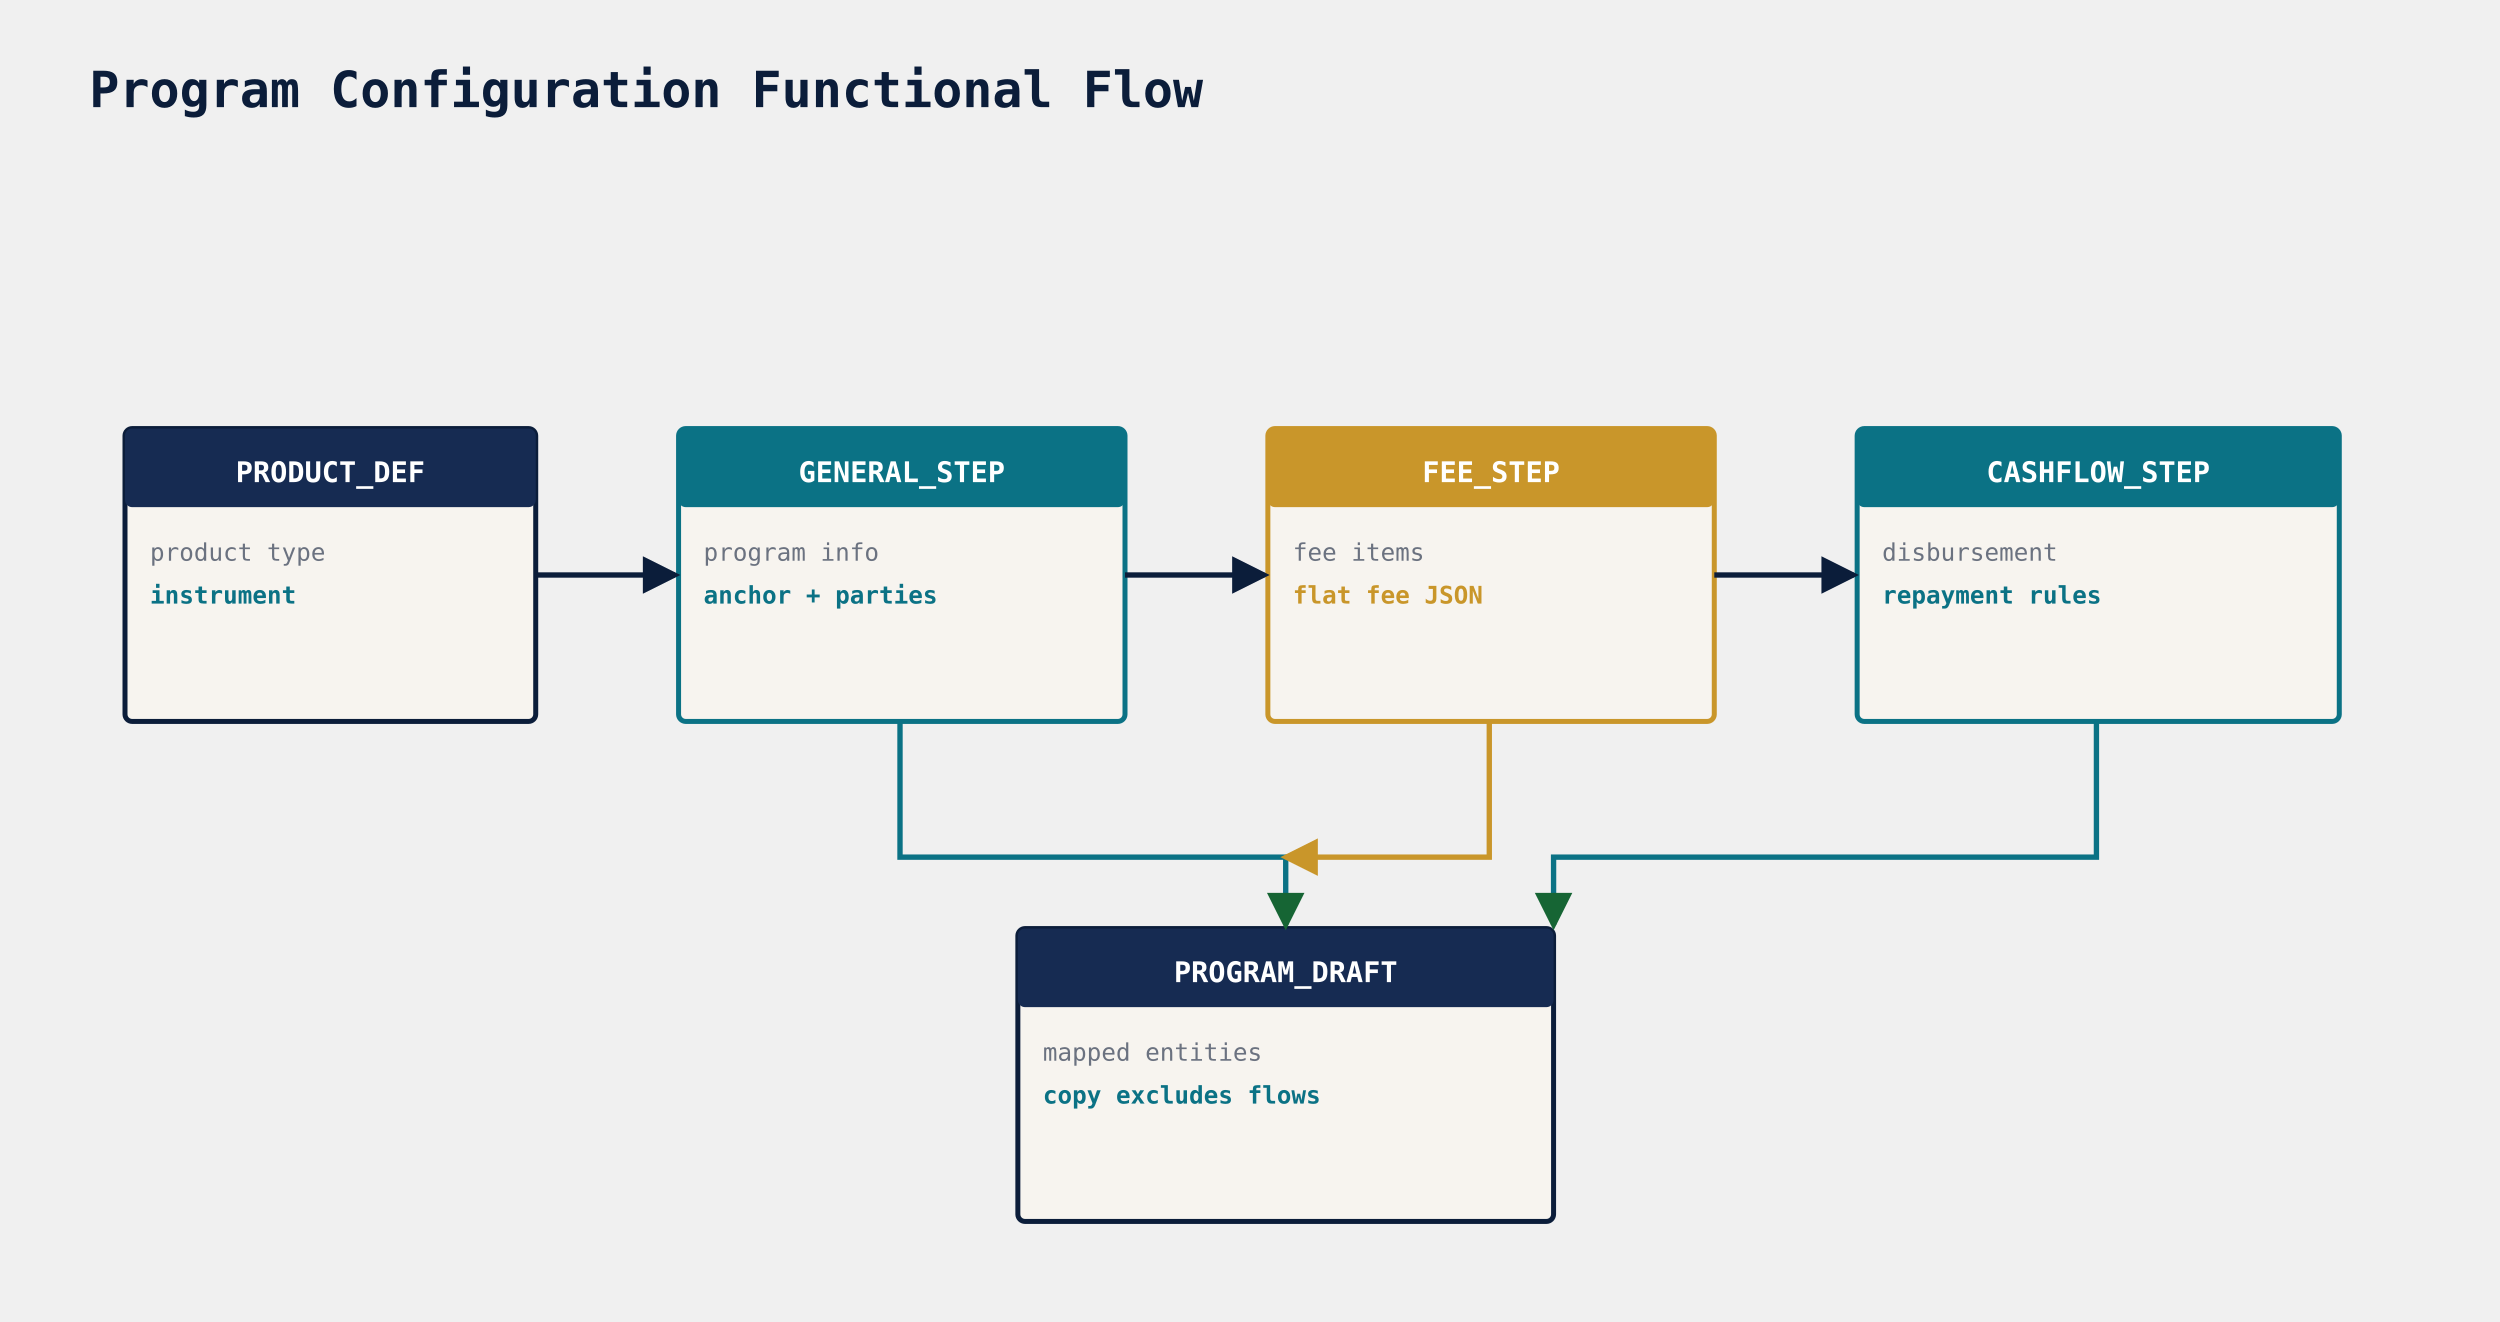
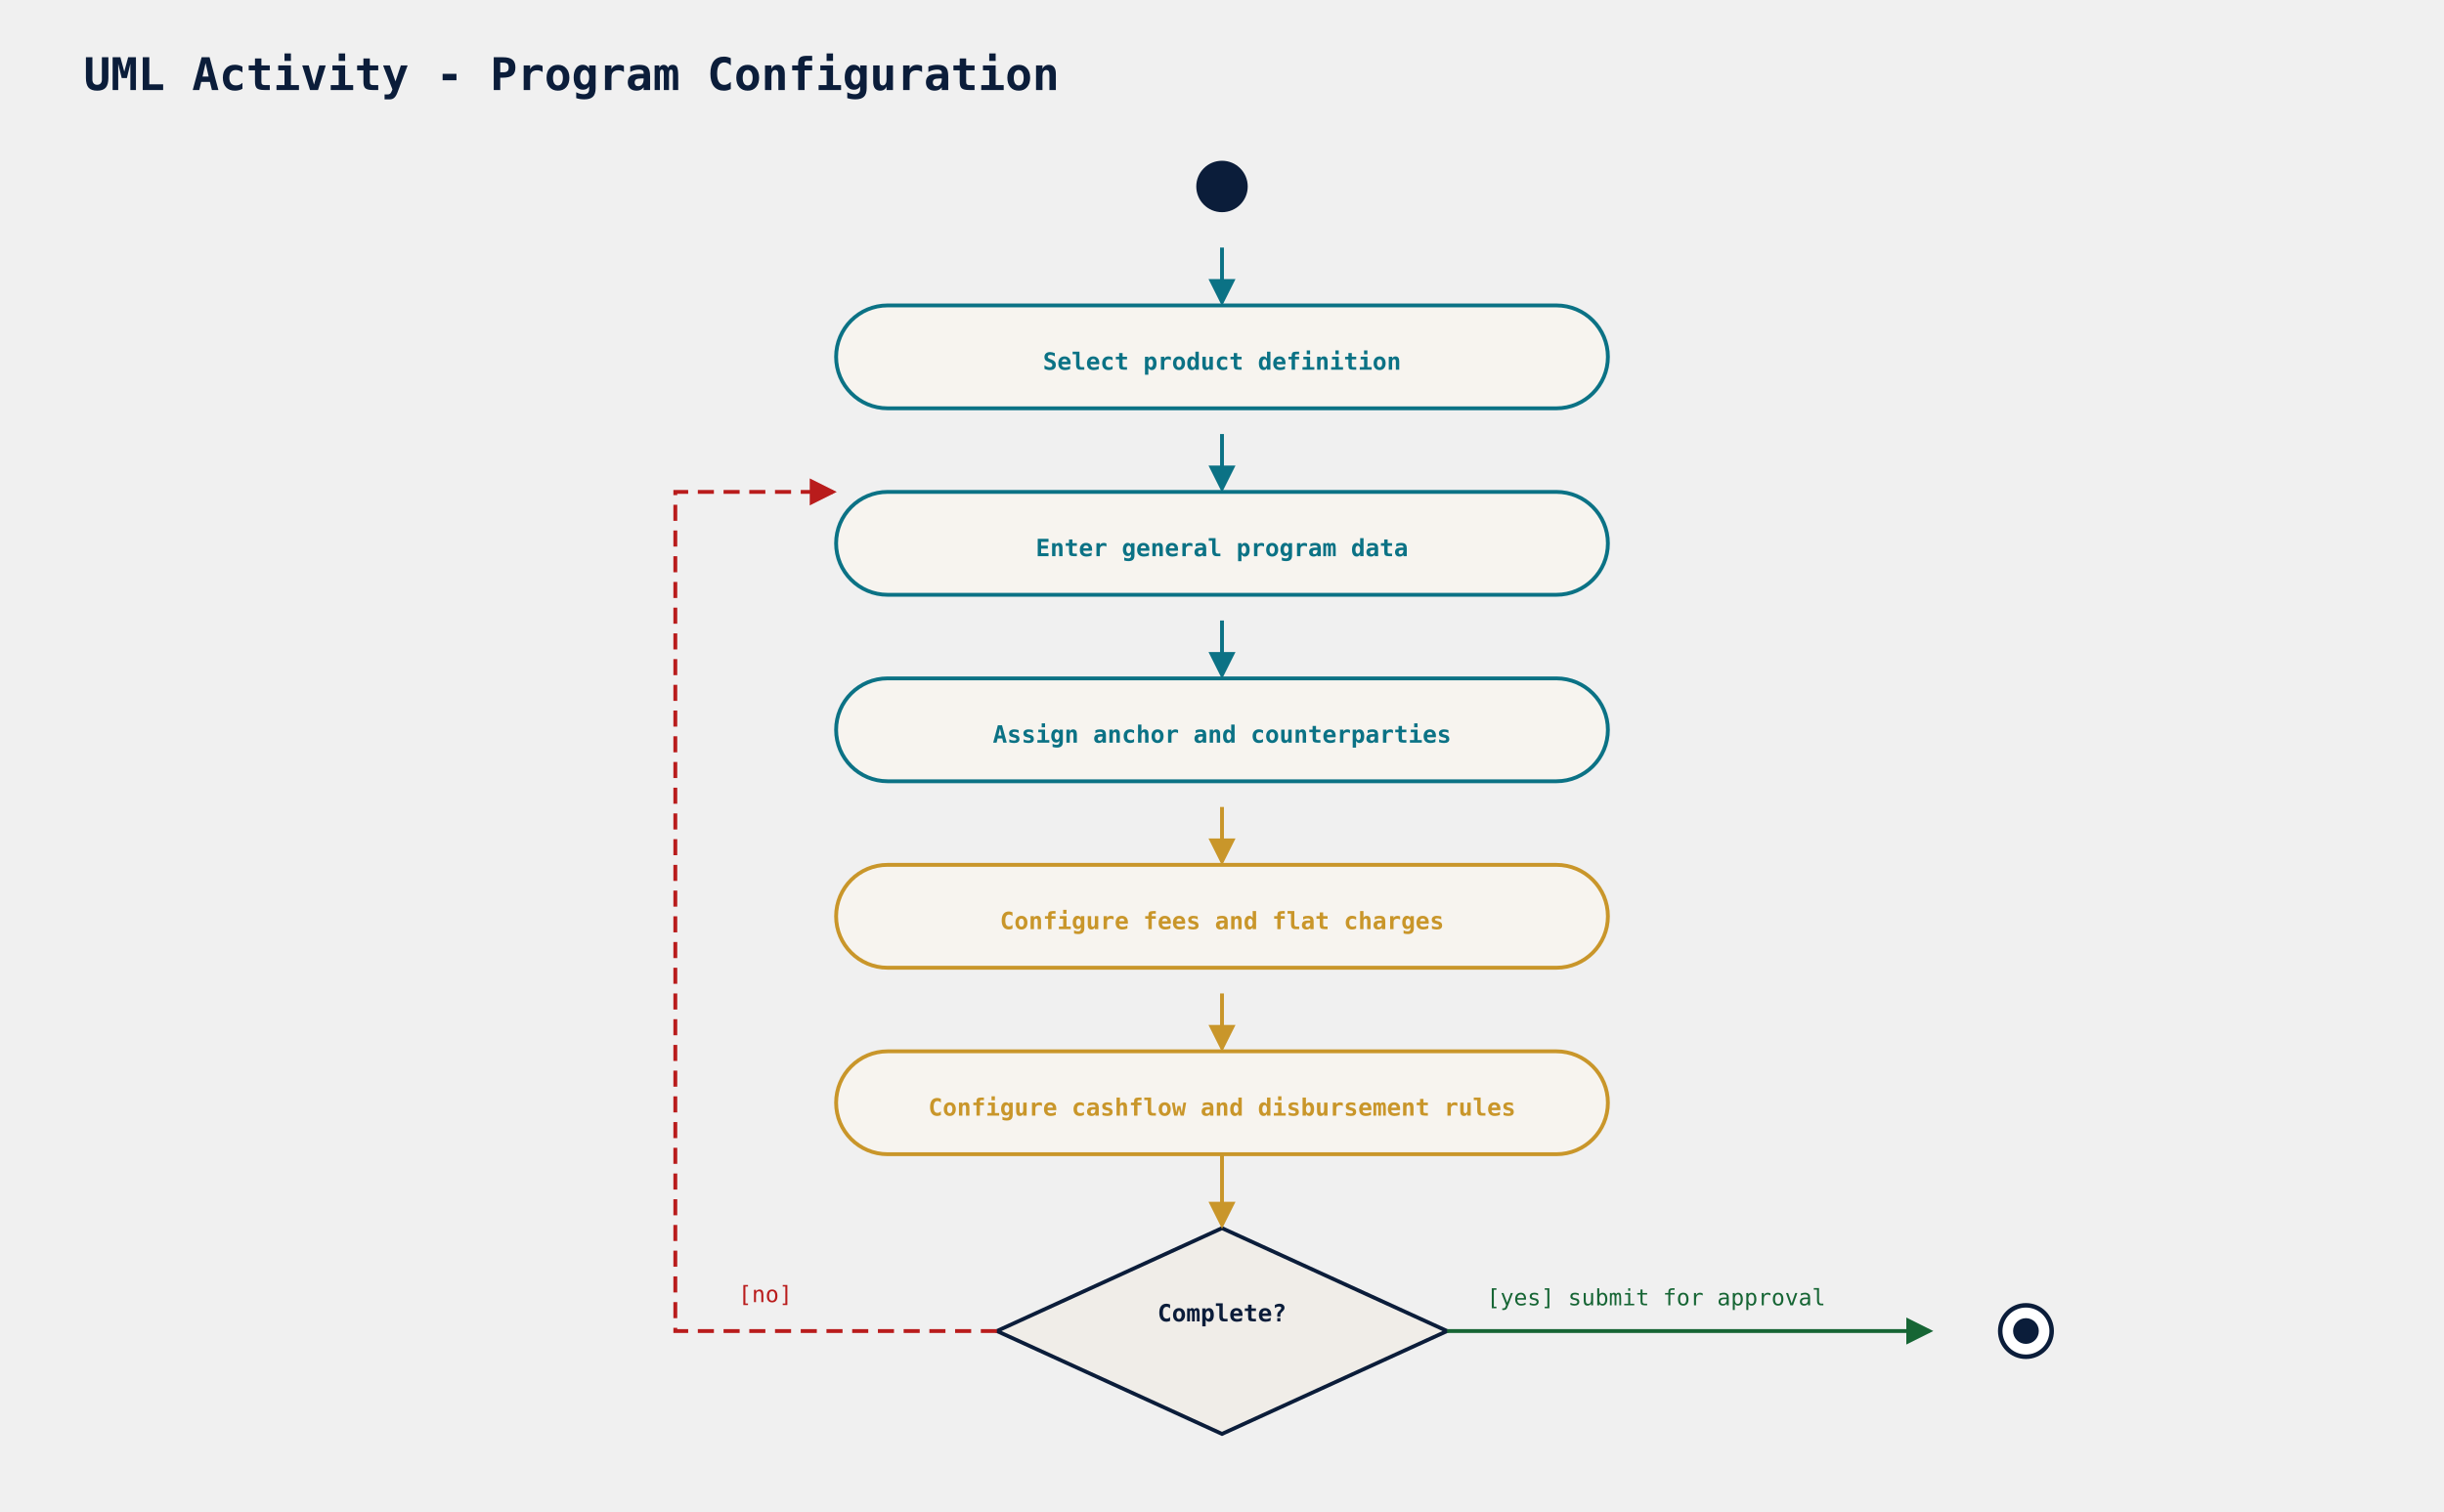
- <svg xmlns="http://www.w3.org/2000/svg" viewBox="0 0 700 370" style="width:100%; height:auto;">
+ <svg xmlns="http://www.w3.org/2000/svg" viewBox="0 0 760 470" style="width:100%; height:auto;">
  <defs>
    <marker id="arrow_navy" markerWidth="7" markerHeight="7" refX="6" refY="3.5" orient="auto">
      <path d="M0,0 L7,3.5 L0,7 Z" fill="#0B1D3A" />
    </marker>
-     <marker id="arrow_gray" markerWidth="7" markerHeight="7" refX="6" refY="3.5" orient="auto">
-       <path d="M0,0 L7,3.5 L0,7 Z" fill="#6B7280" />
+     <marker id="arrow_teal" markerWidth="7" markerHeight="7" refX="6" refY="3.5" orient="auto">
+       <path d="M0,0 L7,3.5 L0,7 Z" fill="#0B7285" />
+     </marker>
+     <marker id="arrow_gold" markerWidth="7" markerHeight="7" refX="6" refY="3.5" orient="auto">
+       <path d="M0,0 L7,3.5 L0,7 Z" fill="#C9962A" />
    </marker>
    <marker id="arrow_green" markerWidth="7" markerHeight="7" refX="6" refY="3.5" orient="auto">
      <path d="M0,0 L7,3.5 L0,7 Z" fill="#166534" />
    </marker>
-     <marker id="arrow_gold" markerWidth="7" markerHeight="7" refX="6" refY="3.5" orient="auto">
-       <path d="M0,0 L7,3.5 L0,7 Z" fill="#C9962A" />
-     </marker>
    <marker id="arrow_red" markerWidth="7" markerHeight="7" refX="6" refY="3.5" orient="auto">
      <path d="M0,0 L7,3.5 L0,7 Z" fill="#B91C1C" />
    </marker>
+     <marker id="arrow_gray" markerWidth="7" markerHeight="7" refX="6" refY="3.5" orient="auto">
+       <path d="M0,0 L7,3.5 L0,7 Z" fill="#6B7280" />
+     </marker>
  </defs>
-   <text x="25" y="30" font-family="JetBrains Mono, monospace" font-size="14" fill="#0B1D3A" font-weight="700">Program Configuration Functional Flow</text>
-   <rect x="35" y="120" width="115" height="82" rx="2" fill="#F7F4EF" stroke="#0B1D3A" stroke-width="1.4" />
-   <rect x="35" y="120" width="115" height="22" rx="2" fill="#162B52" />
-   <text x="92.5" y="135" text-anchor="middle" font-family="JetBrains Mono, monospace" font-size="8" fill="white" font-weight="600">PRODUCT_DEF</text>
-   <text x="42" y="157" font-family="JetBrains Mono, monospace" font-size="6.8" fill="#6B7280" font-weight="400">product type</text>
-   <text x="42" y="169" font-family="JetBrains Mono, monospace" font-size="6.8" fill="#0B7285" font-weight="600">instrument</text>
-   <rect x="190" y="120" width="125" height="82" rx="2" fill="#F7F4EF" stroke="#0B7285" stroke-width="1.4" />
-   <rect x="190" y="120" width="125" height="22" rx="2" fill="#0B7285" />
-   <text x="252.5" y="135" text-anchor="middle" font-family="JetBrains Mono, monospace" font-size="8" fill="white" font-weight="600">GENERAL_STEP</text>
-   <text x="197" y="157" font-family="JetBrains Mono, monospace" font-size="6.8" fill="#6B7280" font-weight="400">program info</text>
-   <text x="197" y="169" font-family="JetBrains Mono, monospace" font-size="6.8" fill="#0B7285" font-weight="600">anchor + parties</text>
-   <rect x="355" y="120" width="125" height="82" rx="2" fill="#F7F4EF" stroke="#C9962A" stroke-width="1.4" />
-   <rect x="355" y="120" width="125" height="22" rx="2" fill="#C9962A" />
-   <text x="417.5" y="135" text-anchor="middle" font-family="JetBrains Mono, monospace" font-size="8" fill="white" font-weight="600">FEE_STEP</text>
-   <text x="362" y="157" font-family="JetBrains Mono, monospace" font-size="6.8" fill="#6B7280" font-weight="400">fee items</text>
-   <text x="362" y="169" font-family="JetBrains Mono, monospace" font-size="6.8" fill="#C9962A" font-weight="600">flat fee JSON</text>
-   <rect x="520" y="120" width="135" height="82" rx="2" fill="#F7F4EF" stroke="#0B7285" stroke-width="1.4" />
-   <rect x="520" y="120" width="135" height="22" rx="2" fill="#0B7285" />
-   <text x="587.5" y="135" text-anchor="middle" font-family="JetBrains Mono, monospace" font-size="8" fill="white" font-weight="600">CASHFLOW_STEP</text>
-   <text x="527" y="157" font-family="JetBrains Mono, monospace" font-size="6.8" fill="#6B7280" font-weight="400">disbursement</text>
-   <text x="527" y="169" font-family="JetBrains Mono, monospace" font-size="6.8" fill="#0B7285" font-weight="600">repayment rules</text>
-   <rect x="285" y="260" width="150" height="82" rx="2" fill="#F7F4EF" stroke="#0B1D3A" stroke-width="1.4" />
-   <rect x="285" y="260" width="150" height="22" rx="2" fill="#162B52" />
-   <text x="360.0" y="275" text-anchor="middle" font-family="JetBrains Mono, monospace" font-size="8" fill="white" font-weight="600">PROGRAM_DRAFT</text>
-   <text x="292" y="297" font-family="JetBrains Mono, monospace" font-size="6.8" fill="#6B7280" font-weight="400">mapped entities</text>
-   <text x="292" y="309" font-family="JetBrains Mono, monospace" font-size="6.8" fill="#0B7285" font-weight="600">copy excludes flows</text>
-   <line x1="150" y1="161" x2="189" y2="161" stroke="#0B1D3A" stroke-width="1.5" marker-end="url(#arrow_navy)" />
-   <line x1="315" y1="161" x2="354" y2="161" stroke="#0B1D3A" stroke-width="1.5" marker-end="url(#arrow_navy)" />
-   <line x1="480" y1="161" x2="519" y2="161" stroke="#0B1D3A" stroke-width="1.5" marker-end="url(#arrow_navy)" />
-   <path d="M 252,202 L 252,240 L 360,240 L 360,259" fill="none" stroke="#0B7285" stroke-width="1.5" marker-end="url(#arrow_green)" />
-   <path d="M 417,202 L 417,240 L 360,240" fill="none" stroke="#C9962A" stroke-width="1.5" marker-end="url(#arrow_gold)" />
-   <path d="M 587,202 L 587,240 L 435,240 L 435,259" fill="none" stroke="#0B7285" stroke-width="1.5" marker-end="url(#arrow_green)" />
+   <text x="26" y="28" text-anchor="start" font-family="JetBrains Mono, monospace" font-size="14" fill="#0B1D3A" font-weight="700">UML Activity - Program Configuration</text>
+   <circle cx="380" cy="58" r="8" fill="#0B1D3A" />
+   <rect x="260" y="95" width="240" height="32" rx="16" fill="#F7F4EF" stroke="#0B7285" stroke-width="1.2" />
+   <text x="380" y="115" text-anchor="middle" font-family="JetBrains Mono, monospace" font-size="7.4" fill="#0B7285" font-weight="700">Select product definition</text>
+   <line x1="380" y1="77" x2="380" y2="94" stroke="#0B7285" stroke-width="1.2" marker-end="url(#arrow_teal)" />
+   <rect x="260" y="153" width="240" height="32" rx="16" fill="#F7F4EF" stroke="#0B7285" stroke-width="1.2" />
+   <text x="380" y="173" text-anchor="middle" font-family="JetBrains Mono, monospace" font-size="7.4" fill="#0B7285" font-weight="700">Enter general program data</text>
+   <line x1="380" y1="135" x2="380" y2="152" stroke="#0B7285" stroke-width="1.2" marker-end="url(#arrow_teal)" />
+   <rect x="260" y="211" width="240" height="32" rx="16" fill="#F7F4EF" stroke="#0B7285" stroke-width="1.2" />
+   <text x="380" y="231" text-anchor="middle" font-family="JetBrains Mono, monospace" font-size="7.4" fill="#0B7285" font-weight="700">Assign anchor and counterparties</text>
+   <line x1="380" y1="193" x2="380" y2="210" stroke="#0B7285" stroke-width="1.2" marker-end="url(#arrow_teal)" />
+   <rect x="260" y="269" width="240" height="32" rx="16" fill="#F7F4EF" stroke="#C9962A" stroke-width="1.2" />
+   <text x="380" y="289" text-anchor="middle" font-family="JetBrains Mono, monospace" font-size="7.4" fill="#C9962A" font-weight="700">Configure fees and flat charges</text>
+   <line x1="380" y1="251" x2="380" y2="268" stroke="#C9962A" stroke-width="1.2" marker-end="url(#arrow_gold)" />
+   <rect x="260" y="327" width="240" height="32" rx="16" fill="#F7F4EF" stroke="#C9962A" stroke-width="1.2" />
+   <text x="380" y="347" text-anchor="middle" font-family="JetBrains Mono, monospace" font-size="7.4" fill="#C9962A" font-weight="700">Configure cashflow and disbursement rules</text>
+   <line x1="380" y1="309" x2="380" y2="326" stroke="#C9962A" stroke-width="1.2" marker-end="url(#arrow_gold)" />
+   <polygon points="380,382 450,414 380,446 310,414" fill="#F0EDE8" stroke="#0B1D3A" stroke-width="1.2" />
+   <text x="380" y="411" text-anchor="middle" font-family="JetBrains Mono, monospace" font-size="7.4" fill="#0B1D3A" font-weight="700">Complete?</text>
+   <line x1="380" y1="359" x2="380" y2="381" stroke="#C9962A" stroke-width="1.2" marker-end="url(#arrow_gold)" />
+   <path d="M 310,414 L 210,414 L 210,153 L 259,153" fill="none" stroke="#B91C1C" stroke-width="1.2" stroke-dasharray="5 3" marker-end="url(#arrow_red)" />
+   <text x="238" y="405" text-anchor="middle" font-family="JetBrains Mono, monospace" font-size="7" fill="#B91C1C" font-weight="400">[no]</text>
+   <line x1="450" y1="414" x2="600" y2="414" stroke="#166534" stroke-width="1.2" marker-end="url(#arrow_green)" />
+   <text x="515" y="406" text-anchor="middle" font-family="JetBrains Mono, monospace" font-size="7" fill="#166534" font-weight="400">[yes] submit for approval</text>
+   <circle cx="630" cy="414" r="8" fill="#FFFFFF" stroke="#0B1D3A" stroke-width="1.4" />
+   <circle cx="630" cy="414" r="4" fill="#0B1D3A" />
</svg>
